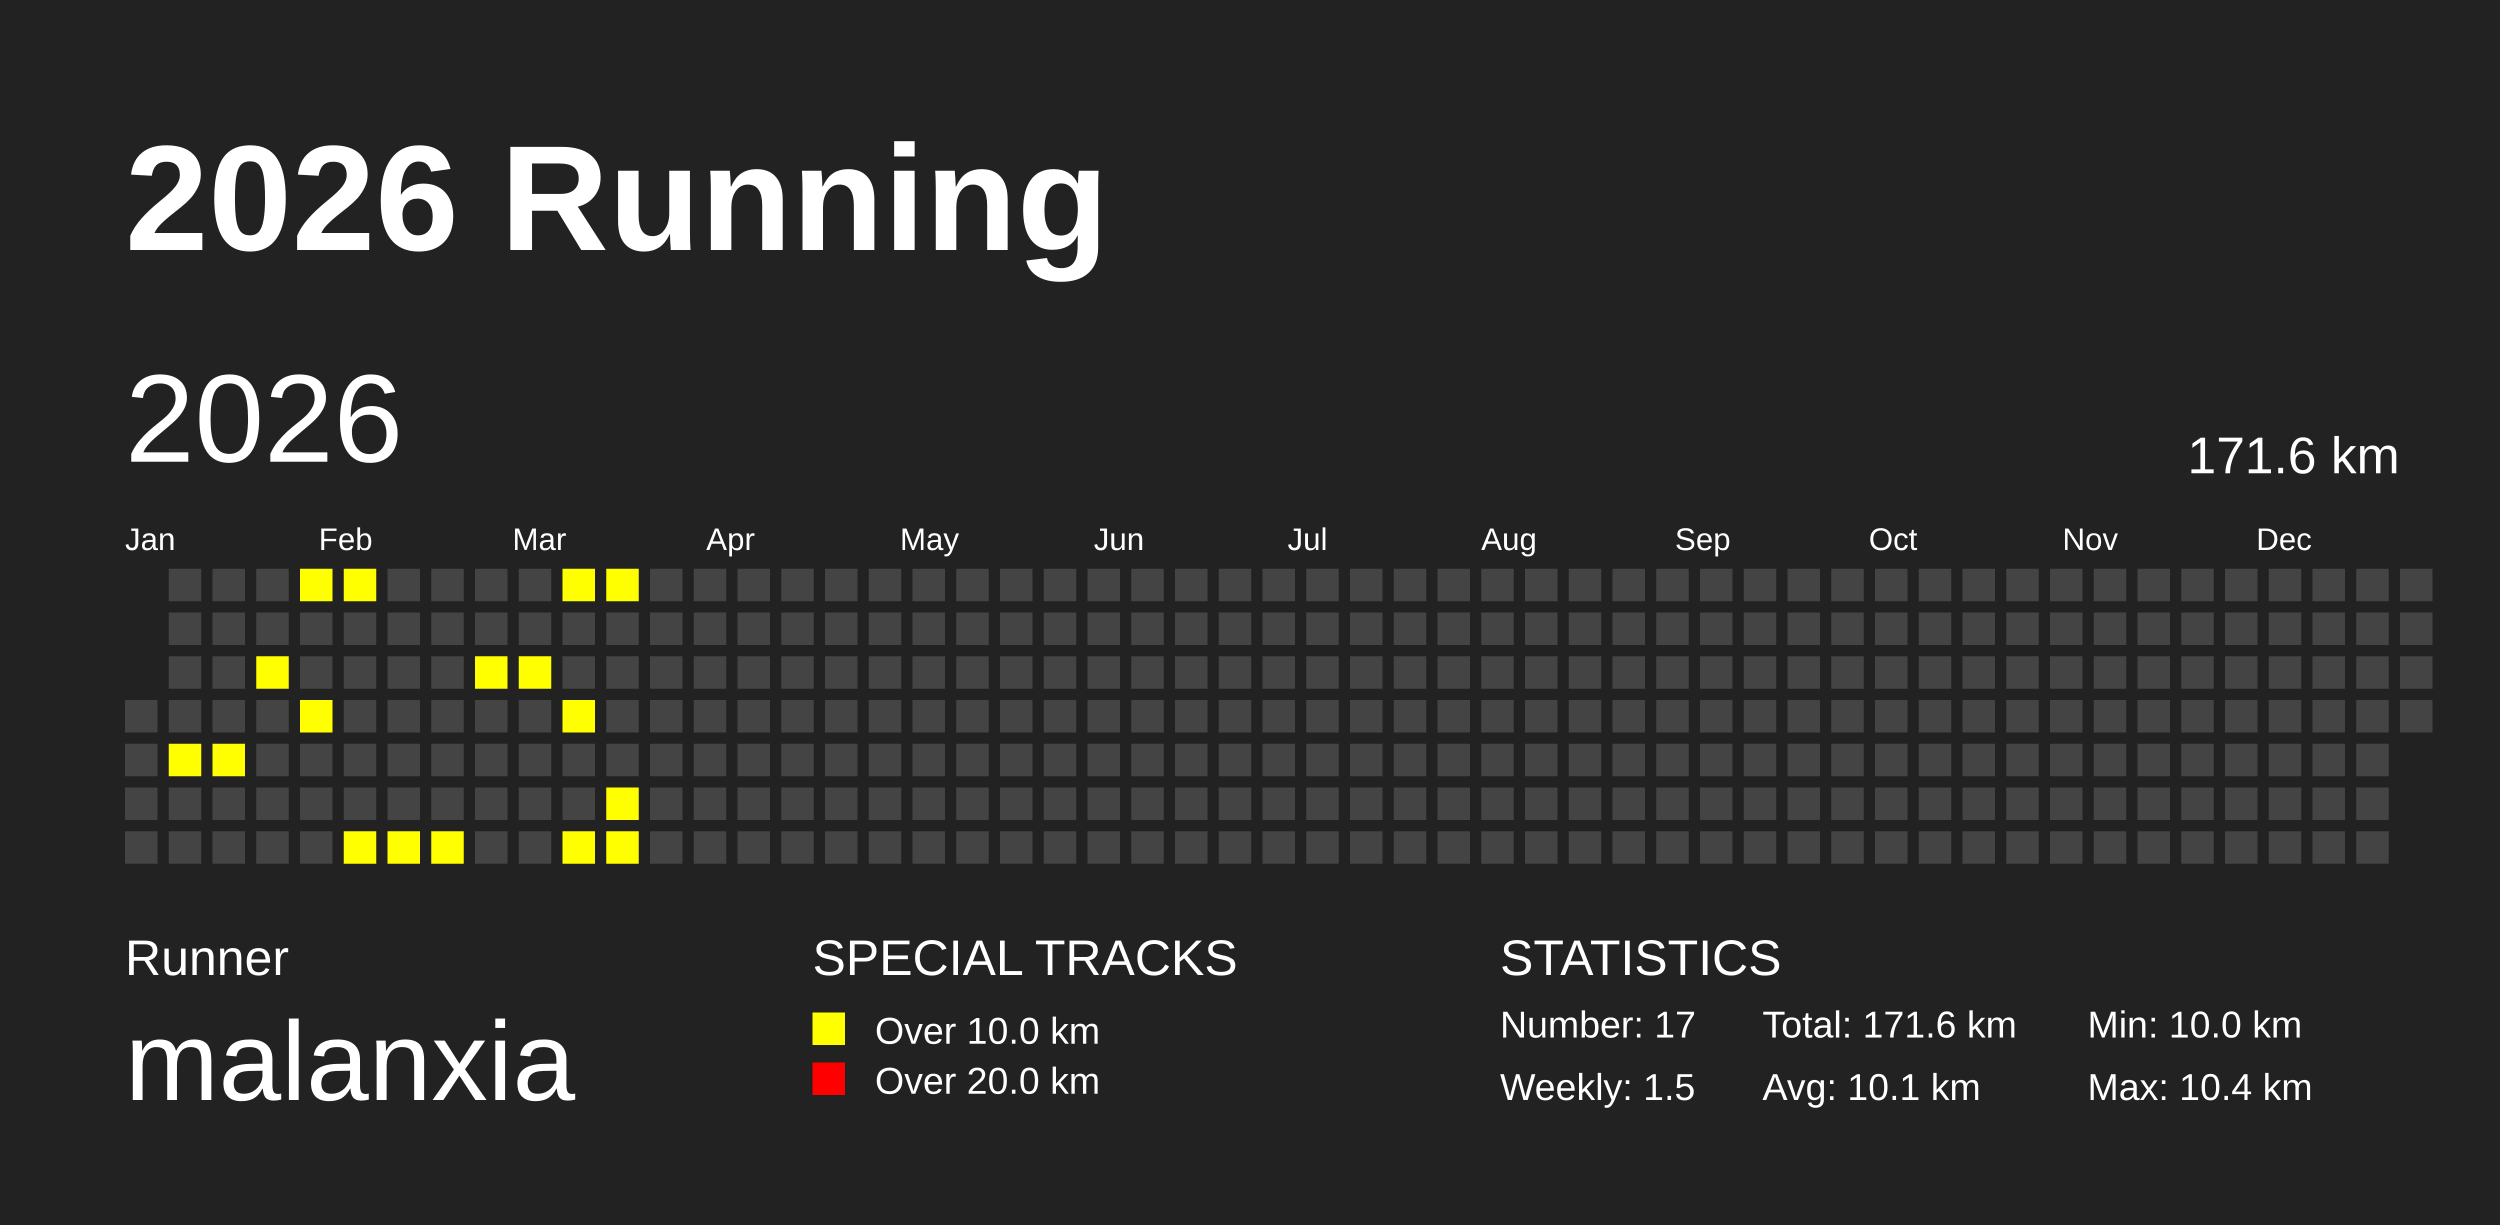
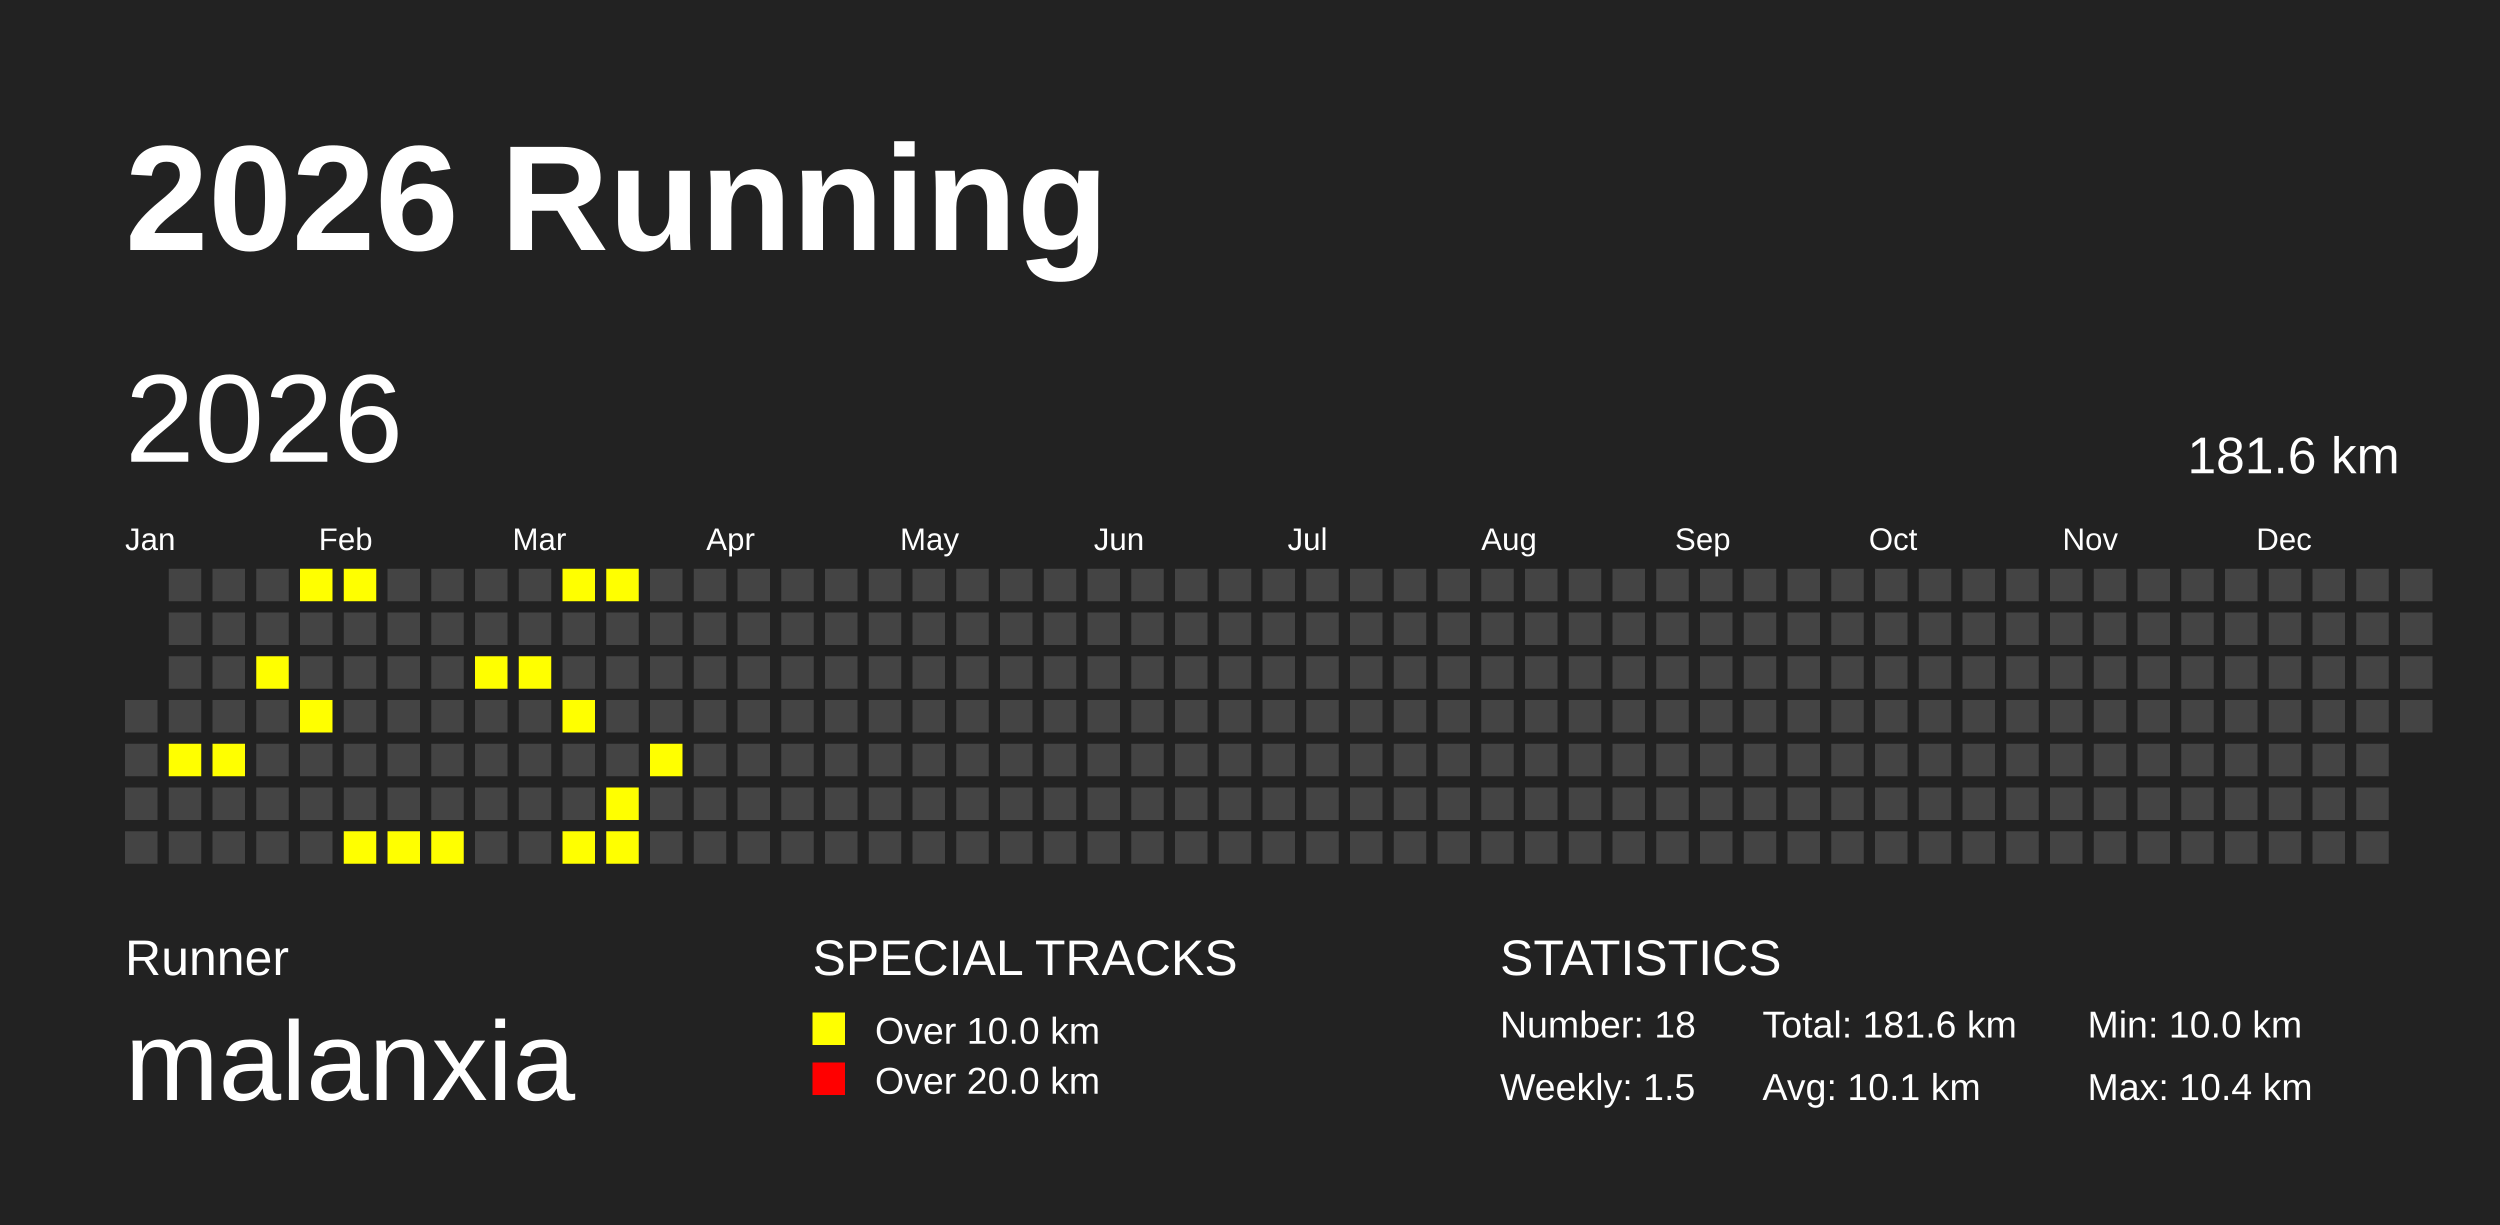
<svg xmlns="http://www.w3.org/2000/svg" baseProfile="full" height="98mm" version="1.1" viewBox="0,0,200,98" width="200mm">
  <defs />
  <rect fill="#222222" height="98" width="200" x="0" y="0" />
  <text fill="#FFFFFF" style="font-size:12px; font-family:Arial; font-weight:bold;" x="10" y="20">2026 Running</text>
  <text fill="#FFFFFF" style="font-size:4px; font-family:Arial" x="10" y="78">Runner</text>
  <text fill="#FFFFFF" style="font-size:9px; font-family:Arial" x="10" y="88">malanxia</text>
  <text fill="#FFFFFF" style="font-size:4px; font-family:Arial" x="65" y="78">SPECIAL TRACKS</text>
  <rect fill="yellow" height="2.6" width="2.6" x="65" y="81" />
  <text fill="#FFFFFF" style="font-size:3px; font-family:Arial" x="70" y="83.5">Over 10.0 km</text>
  <rect fill="red" height="2.6" width="2.6" x="65" y="85" />
  <text fill="#FFFFFF" style="font-size:3px; font-family:Arial" x="70" y="87.5">Over 20.0 km</text>
  <text fill="#FFFFFF" style="font-size:4px; font-family:Arial" x="120" y="78">STATISTICS</text>
-   <text fill="#FFFFFF" style="font-size:3px; font-family:Arial" x="120" y="83">Number: 17</text>
+   <text fill="#FFFFFF" style="font-size:3px; font-family:Arial" x="120" y="83">Number: 18</text>
  <text fill="#FFFFFF" style="font-size:3px; font-family:Arial" x="120" y="88">Weekly: 1.5</text>
-   <text fill="#FFFFFF" style="font-size:3px; font-family:Arial" x="141" y="83">Total: 171.6 km</text>
+   <text fill="#FFFFFF" style="font-size:3px; font-family:Arial" x="141" y="83">Total: 181.6 km</text>
  <text fill="#FFFFFF" style="font-size:3px; font-family:Arial" x="141" y="88">Avg: 10.1 km</text>
  <text fill="#FFFFFF" style="font-size:3px; font-family:Arial" x="167" y="83">Min: 10.0 km</text>
  <text fill="#FFFFFF" style="font-size:3px; font-family:Arial" x="167" y="88">Max: 10.4 km</text>
  <text dominant-baseline="hanging" fill="#FFFFFF" style="font-size:10.0px; font-family:Arial;" x="10" y="30">2026</text>
-   <text dominant-baseline="hanging" fill="#FFFFFF" style="font-size:4.125px; font-family:Arial;" x="175" y="35">171.6 km</text>
+   <text dominant-baseline="hanging" fill="#FFFFFF" style="font-size:4.125px; font-family:Arial;" x="175" y="35">181.6 km</text>
  <text fill="#FFFFFF" style="font-size:2.5px; font-family:Arial" x="10.0" y="44">Jan</text>
  <text fill="#FFFFFF" style="font-size:2.5px; font-family:Arial" x="25.5" y="44">Feb</text>
  <text fill="#FFFFFF" style="font-size:2.5px; font-family:Arial" x="41.0" y="44">Mar</text>
  <text fill="#FFFFFF" style="font-size:2.5px; font-family:Arial" x="56.5" y="44">Apr</text>
  <text fill="#FFFFFF" style="font-size:2.5px; font-family:Arial" x="72.0" y="44">May</text>
  <text fill="#FFFFFF" style="font-size:2.5px; font-family:Arial" x="87.5" y="44">Jun</text>
  <text fill="#FFFFFF" style="font-size:2.5px; font-family:Arial" x="103.0" y="44">Jul</text>
  <text fill="#FFFFFF" style="font-size:2.5px; font-family:Arial" x="118.5" y="44">Aug</text>
  <text fill="#FFFFFF" style="font-size:2.5px; font-family:Arial" x="134.0" y="44">Sep</text>
  <text fill="#FFFFFF" style="font-size:2.5px; font-family:Arial" x="149.5" y="44">Oct</text>
  <text fill="#FFFFFF" style="font-size:2.5px; font-family:Arial" x="165.0" y="44">Nov</text>
  <text fill="#FFFFFF" style="font-size:2.5px; font-family:Arial" x="180.5" y="44">Dec</text>
  <rect fill="#444444" height="2.6" width="2.6" x="10.0" y="56.0" />
  <rect fill="#444444" height="2.6" width="2.6" x="10.0" y="59.5" />
  <rect fill="#444444" height="2.6" width="2.6" x="10.0" y="63.0" />
  <rect fill="#444444" height="2.6" width="2.6" x="10.0" y="66.5" />
  <rect fill="#444444" height="2.6" width="2.6" x="13.5" y="45.5" />
  <rect fill="#444444" height="2.6" width="2.6" x="13.5" y="49.0" />
  <rect fill="#444444" height="2.6" width="2.6" x="13.5" y="52.5" />
  <rect fill="#444444" height="2.6" width="2.6" x="13.5" y="56.0" />
  <rect fill="yellow" height="2.6" width="2.6" x="13.5" y="59.5" />
  <rect fill="#444444" height="2.6" width="2.6" x="13.5" y="63.0" />
  <rect fill="#444444" height="2.6" width="2.6" x="13.5" y="66.5" />
  <rect fill="#444444" height="2.6" width="2.6" x="17.0" y="45.5" />
  <rect fill="#444444" height="2.6" width="2.6" x="17.0" y="49.0" />
  <rect fill="#444444" height="2.6" width="2.6" x="17.0" y="52.5" />
  <rect fill="#444444" height="2.6" width="2.6" x="17.0" y="56.0" />
  <rect fill="yellow" height="2.6" width="2.6" x="17.0" y="59.5" />
  <rect fill="#444444" height="2.6" width="2.6" x="17.0" y="63.0" />
  <rect fill="#444444" height="2.6" width="2.6" x="17.0" y="66.5" />
  <rect fill="#444444" height="2.6" width="2.6" x="20.5" y="45.5" />
  <rect fill="#444444" height="2.6" width="2.6" x="20.5" y="49.0" />
  <rect fill="yellow" height="2.6" width="2.6" x="20.5" y="52.5" />
  <rect fill="#444444" height="2.6" width="2.6" x="20.5" y="56.0" />
  <rect fill="#444444" height="2.6" width="2.6" x="20.5" y="59.5" />
  <rect fill="#444444" height="2.6" width="2.6" x="20.5" y="63.0" />
  <rect fill="#444444" height="2.6" width="2.6" x="20.5" y="66.5" />
  <rect fill="yellow" height="2.6" width="2.6" x="24.0" y="45.5" />
  <rect fill="#444444" height="2.6" width="2.6" x="24.0" y="49.0" />
  <rect fill="#444444" height="2.6" width="2.6" x="24.0" y="52.5" />
  <rect fill="yellow" height="2.6" width="2.6" x="24.0" y="56.0" />
  <rect fill="#444444" height="2.6" width="2.6" x="24.0" y="59.5" />
  <rect fill="#444444" height="2.6" width="2.6" x="24.0" y="63.0" />
  <rect fill="#444444" height="2.6" width="2.6" x="24.0" y="66.5" />
  <rect fill="yellow" height="2.6" width="2.6" x="27.5" y="45.5" />
  <rect fill="#444444" height="2.6" width="2.6" x="27.5" y="49.0" />
  <rect fill="#444444" height="2.6" width="2.6" x="27.5" y="52.5" />
  <rect fill="#444444" height="2.6" width="2.6" x="27.5" y="56.0" />
  <rect fill="#444444" height="2.6" width="2.6" x="27.5" y="59.5" />
  <rect fill="#444444" height="2.6" width="2.6" x="27.5" y="63.0" />
  <rect fill="yellow" height="2.6" width="2.6" x="27.5" y="66.5" />
  <rect fill="#444444" height="2.6" width="2.6" x="31.0" y="45.5" />
  <rect fill="#444444" height="2.6" width="2.6" x="31.0" y="49.0" />
  <rect fill="#444444" height="2.6" width="2.6" x="31.0" y="52.5" />
  <rect fill="#444444" height="2.6" width="2.6" x="31.0" y="56.0" />
  <rect fill="#444444" height="2.6" width="2.6" x="31.0" y="59.5" />
  <rect fill="#444444" height="2.6" width="2.6" x="31.0" y="63.0" />
  <rect fill="yellow" height="2.6" width="2.6" x="31.0" y="66.5" />
  <rect fill="#444444" height="2.6" width="2.6" x="34.5" y="45.5" />
  <rect fill="#444444" height="2.6" width="2.6" x="34.5" y="49.0" />
  <rect fill="#444444" height="2.6" width="2.6" x="34.5" y="52.5" />
  <rect fill="#444444" height="2.6" width="2.6" x="34.5" y="56.0" />
  <rect fill="#444444" height="2.6" width="2.6" x="34.5" y="59.5" />
  <rect fill="#444444" height="2.6" width="2.6" x="34.5" y="63.0" />
  <rect fill="yellow" height="2.6" width="2.6" x="34.5" y="66.5" />
  <rect fill="#444444" height="2.6" width="2.6" x="38.0" y="45.5" />
  <rect fill="#444444" height="2.6" width="2.6" x="38.0" y="49.0" />
  <rect fill="yellow" height="2.6" width="2.6" x="38.0" y="52.5" />
  <rect fill="#444444" height="2.6" width="2.6" x="38.0" y="56.0" />
  <rect fill="#444444" height="2.6" width="2.6" x="38.0" y="59.5" />
  <rect fill="#444444" height="2.6" width="2.6" x="38.0" y="63.0" />
  <rect fill="#444444" height="2.6" width="2.6" x="38.0" y="66.5" />
  <rect fill="#444444" height="2.6" width="2.6" x="41.5" y="45.5" />
  <rect fill="#444444" height="2.6" width="2.6" x="41.5" y="49.0" />
  <rect fill="yellow" height="2.6" width="2.6" x="41.5" y="52.5" />
  <rect fill="#444444" height="2.6" width="2.6" x="41.5" y="56.0" />
  <rect fill="#444444" height="2.6" width="2.6" x="41.5" y="59.5" />
  <rect fill="#444444" height="2.6" width="2.6" x="41.5" y="63.0" />
  <rect fill="#444444" height="2.6" width="2.6" x="41.5" y="66.5" />
  <rect fill="yellow" height="2.6" width="2.6" x="45.0" y="45.5" />
  <rect fill="#444444" height="2.6" width="2.6" x="45.0" y="49.0" />
  <rect fill="#444444" height="2.6" width="2.6" x="45.0" y="52.5" />
  <rect fill="yellow" height="2.6" width="2.6" x="45.0" y="56.0" />
  <rect fill="#444444" height="2.6" width="2.6" x="45.0" y="59.5" />
  <rect fill="#444444" height="2.6" width="2.6" x="45.0" y="63.0" />
  <rect fill="yellow" height="2.6" width="2.6" x="45.0" y="66.5" />
  <rect fill="yellow" height="2.6" width="2.6" x="48.5" y="45.5" />
  <rect fill="#444444" height="2.6" width="2.6" x="48.5" y="49.0" />
  <rect fill="#444444" height="2.6" width="2.6" x="48.5" y="52.5" />
  <rect fill="#444444" height="2.6" width="2.6" x="48.5" y="56.0" />
  <rect fill="#444444" height="2.6" width="2.6" x="48.5" y="59.5" />
  <rect fill="yellow" height="2.6" width="2.6" x="48.5" y="63.0" />
  <rect fill="yellow" height="2.6" width="2.6" x="48.5" y="66.5" />
  <rect fill="#444444" height="2.6" width="2.6" x="52.0" y="45.5" />
  <rect fill="#444444" height="2.6" width="2.6" x="52.0" y="49.0" />
  <rect fill="#444444" height="2.6" width="2.6" x="52.0" y="52.5" />
  <rect fill="#444444" height="2.6" width="2.6" x="52.0" y="56.0" />
-   <rect fill="#444444" height="2.6" width="2.6" x="52.0" y="59.5" />
+   <rect fill="yellow" height="2.6" width="2.6" x="52.0" y="59.5" />
  <rect fill="#444444" height="2.6" width="2.6" x="52.0" y="63.0" />
  <rect fill="#444444" height="2.6" width="2.6" x="52.0" y="66.5" />
  <rect fill="#444444" height="2.6" width="2.6" x="55.5" y="45.5" />
  <rect fill="#444444" height="2.6" width="2.6" x="55.5" y="49.0" />
  <rect fill="#444444" height="2.6" width="2.6" x="55.5" y="52.5" />
  <rect fill="#444444" height="2.6" width="2.6" x="55.5" y="56.0" />
  <rect fill="#444444" height="2.6" width="2.6" x="55.5" y="59.5" />
  <rect fill="#444444" height="2.6" width="2.6" x="55.5" y="63.0" />
  <rect fill="#444444" height="2.6" width="2.6" x="55.5" y="66.5" />
  <rect fill="#444444" height="2.6" width="2.6" x="59.0" y="45.5" />
  <rect fill="#444444" height="2.6" width="2.6" x="59.0" y="49.0" />
  <rect fill="#444444" height="2.6" width="2.6" x="59.0" y="52.5" />
  <rect fill="#444444" height="2.6" width="2.6" x="59.0" y="56.0" />
  <rect fill="#444444" height="2.6" width="2.6" x="59.0" y="59.5" />
  <rect fill="#444444" height="2.6" width="2.6" x="59.0" y="63.0" />
  <rect fill="#444444" height="2.6" width="2.6" x="59.0" y="66.5" />
  <rect fill="#444444" height="2.6" width="2.6" x="62.5" y="45.5" />
  <rect fill="#444444" height="2.6" width="2.6" x="62.5" y="49.0" />
  <rect fill="#444444" height="2.6" width="2.6" x="62.5" y="52.5" />
  <rect fill="#444444" height="2.6" width="2.6" x="62.5" y="56.0" />
  <rect fill="#444444" height="2.6" width="2.6" x="62.5" y="59.5" />
  <rect fill="#444444" height="2.6" width="2.6" x="62.5" y="63.0" />
  <rect fill="#444444" height="2.6" width="2.6" x="62.5" y="66.5" />
  <rect fill="#444444" height="2.6" width="2.6" x="66.0" y="45.5" />
  <rect fill="#444444" height="2.6" width="2.6" x="66.0" y="49.0" />
  <rect fill="#444444" height="2.6" width="2.6" x="66.0" y="52.5" />
  <rect fill="#444444" height="2.6" width="2.6" x="66.0" y="56.0" />
  <rect fill="#444444" height="2.6" width="2.6" x="66.0" y="59.5" />
  <rect fill="#444444" height="2.6" width="2.6" x="66.0" y="63.0" />
  <rect fill="#444444" height="2.6" width="2.6" x="66.0" y="66.5" />
  <rect fill="#444444" height="2.6" width="2.6" x="69.5" y="45.5" />
  <rect fill="#444444" height="2.6" width="2.6" x="69.5" y="49.0" />
  <rect fill="#444444" height="2.6" width="2.6" x="69.5" y="52.5" />
  <rect fill="#444444" height="2.6" width="2.6" x="69.5" y="56.0" />
  <rect fill="#444444" height="2.6" width="2.6" x="69.5" y="59.5" />
  <rect fill="#444444" height="2.6" width="2.6" x="69.5" y="63.0" />
  <rect fill="#444444" height="2.6" width="2.6" x="69.5" y="66.5" />
  <rect fill="#444444" height="2.6" width="2.6" x="73.0" y="45.5" />
  <rect fill="#444444" height="2.6" width="2.6" x="73.0" y="49.0" />
  <rect fill="#444444" height="2.6" width="2.6" x="73.0" y="52.5" />
  <rect fill="#444444" height="2.6" width="2.6" x="73.0" y="56.0" />
  <rect fill="#444444" height="2.6" width="2.6" x="73.0" y="59.5" />
  <rect fill="#444444" height="2.6" width="2.6" x="73.0" y="63.0" />
  <rect fill="#444444" height="2.6" width="2.6" x="73.0" y="66.5" />
  <rect fill="#444444" height="2.6" width="2.6" x="76.5" y="45.5" />
  <rect fill="#444444" height="2.6" width="2.6" x="76.5" y="49.0" />
  <rect fill="#444444" height="2.6" width="2.6" x="76.5" y="52.5" />
  <rect fill="#444444" height="2.6" width="2.6" x="76.5" y="56.0" />
  <rect fill="#444444" height="2.6" width="2.6" x="76.5" y="59.5" />
  <rect fill="#444444" height="2.6" width="2.6" x="76.5" y="63.0" />
  <rect fill="#444444" height="2.6" width="2.6" x="76.5" y="66.5" />
  <rect fill="#444444" height="2.6" width="2.6" x="80.0" y="45.5" />
  <rect fill="#444444" height="2.6" width="2.6" x="80.0" y="49.0" />
  <rect fill="#444444" height="2.6" width="2.6" x="80.0" y="52.5" />
  <rect fill="#444444" height="2.6" width="2.6" x="80.0" y="56.0" />
  <rect fill="#444444" height="2.6" width="2.6" x="80.0" y="59.5" />
  <rect fill="#444444" height="2.6" width="2.6" x="80.0" y="63.0" />
  <rect fill="#444444" height="2.6" width="2.6" x="80.0" y="66.5" />
  <rect fill="#444444" height="2.6" width="2.6" x="83.5" y="45.5" />
  <rect fill="#444444" height="2.6" width="2.6" x="83.5" y="49.0" />
  <rect fill="#444444" height="2.6" width="2.6" x="83.5" y="52.5" />
  <rect fill="#444444" height="2.6" width="2.6" x="83.5" y="56.0" />
  <rect fill="#444444" height="2.6" width="2.6" x="83.5" y="59.5" />
  <rect fill="#444444" height="2.6" width="2.6" x="83.5" y="63.0" />
  <rect fill="#444444" height="2.6" width="2.6" x="83.5" y="66.5" />
  <rect fill="#444444" height="2.6" width="2.6" x="87.0" y="45.5" />
  <rect fill="#444444" height="2.6" width="2.6" x="87.0" y="49.0" />
  <rect fill="#444444" height="2.6" width="2.6" x="87.0" y="52.5" />
  <rect fill="#444444" height="2.6" width="2.6" x="87.0" y="56.0" />
  <rect fill="#444444" height="2.6" width="2.6" x="87.0" y="59.5" />
  <rect fill="#444444" height="2.6" width="2.6" x="87.0" y="63.0" />
  <rect fill="#444444" height="2.6" width="2.6" x="87.0" y="66.5" />
  <rect fill="#444444" height="2.6" width="2.6" x="90.5" y="45.5" />
  <rect fill="#444444" height="2.6" width="2.6" x="90.5" y="49.0" />
  <rect fill="#444444" height="2.6" width="2.6" x="90.5" y="52.5" />
  <rect fill="#444444" height="2.6" width="2.6" x="90.5" y="56.0" />
  <rect fill="#444444" height="2.6" width="2.6" x="90.5" y="59.5" />
  <rect fill="#444444" height="2.6" width="2.6" x="90.5" y="63.0" />
  <rect fill="#444444" height="2.6" width="2.6" x="90.5" y="66.5" />
  <rect fill="#444444" height="2.6" width="2.6" x="94.0" y="45.5" />
  <rect fill="#444444" height="2.6" width="2.6" x="94.0" y="49.0" />
  <rect fill="#444444" height="2.6" width="2.6" x="94.0" y="52.5" />
  <rect fill="#444444" height="2.6" width="2.6" x="94.0" y="56.0" />
  <rect fill="#444444" height="2.6" width="2.6" x="94.0" y="59.5" />
  <rect fill="#444444" height="2.6" width="2.6" x="94.0" y="63.0" />
  <rect fill="#444444" height="2.6" width="2.6" x="94.0" y="66.5" />
  <rect fill="#444444" height="2.6" width="2.6" x="97.5" y="45.5" />
  <rect fill="#444444" height="2.6" width="2.6" x="97.5" y="49.0" />
  <rect fill="#444444" height="2.6" width="2.6" x="97.5" y="52.5" />
  <rect fill="#444444" height="2.6" width="2.6" x="97.5" y="56.0" />
  <rect fill="#444444" height="2.6" width="2.6" x="97.5" y="59.5" />
  <rect fill="#444444" height="2.6" width="2.6" x="97.5" y="63.0" />
  <rect fill="#444444" height="2.6" width="2.6" x="97.5" y="66.5" />
  <rect fill="#444444" height="2.6" width="2.6" x="101.0" y="45.5" />
  <rect fill="#444444" height="2.6" width="2.6" x="101.0" y="49.0" />
  <rect fill="#444444" height="2.6" width="2.6" x="101.0" y="52.5" />
  <rect fill="#444444" height="2.6" width="2.6" x="101.0" y="56.0" />
  <rect fill="#444444" height="2.6" width="2.6" x="101.0" y="59.5" />
  <rect fill="#444444" height="2.6" width="2.6" x="101.0" y="63.0" />
  <rect fill="#444444" height="2.6" width="2.6" x="101.0" y="66.5" />
  <rect fill="#444444" height="2.6" width="2.6" x="104.5" y="45.5" />
  <rect fill="#444444" height="2.6" width="2.6" x="104.5" y="49.0" />
  <rect fill="#444444" height="2.6" width="2.6" x="104.5" y="52.5" />
  <rect fill="#444444" height="2.6" width="2.6" x="104.5" y="56.0" />
  <rect fill="#444444" height="2.6" width="2.6" x="104.5" y="59.5" />
  <rect fill="#444444" height="2.6" width="2.6" x="104.5" y="63.0" />
  <rect fill="#444444" height="2.6" width="2.6" x="104.5" y="66.5" />
  <rect fill="#444444" height="2.6" width="2.6" x="108.0" y="45.5" />
  <rect fill="#444444" height="2.6" width="2.6" x="108.0" y="49.0" />
  <rect fill="#444444" height="2.6" width="2.6" x="108.0" y="52.5" />
  <rect fill="#444444" height="2.6" width="2.6" x="108.0" y="56.0" />
  <rect fill="#444444" height="2.6" width="2.6" x="108.0" y="59.5" />
  <rect fill="#444444" height="2.6" width="2.6" x="108.0" y="63.0" />
  <rect fill="#444444" height="2.6" width="2.6" x="108.0" y="66.5" />
  <rect fill="#444444" height="2.6" width="2.6" x="111.5" y="45.5" />
  <rect fill="#444444" height="2.6" width="2.6" x="111.5" y="49.0" />
  <rect fill="#444444" height="2.6" width="2.6" x="111.5" y="52.5" />
  <rect fill="#444444" height="2.6" width="2.6" x="111.5" y="56.0" />
  <rect fill="#444444" height="2.6" width="2.6" x="111.5" y="59.5" />
  <rect fill="#444444" height="2.6" width="2.6" x="111.5" y="63.0" />
  <rect fill="#444444" height="2.6" width="2.6" x="111.5" y="66.5" />
  <rect fill="#444444" height="2.6" width="2.6" x="115.0" y="45.5" />
  <rect fill="#444444" height="2.6" width="2.6" x="115.0" y="49.0" />
  <rect fill="#444444" height="2.6" width="2.6" x="115.0" y="52.5" />
  <rect fill="#444444" height="2.6" width="2.6" x="115.0" y="56.0" />
  <rect fill="#444444" height="2.6" width="2.6" x="115.0" y="59.5" />
  <rect fill="#444444" height="2.6" width="2.6" x="115.0" y="63.0" />
  <rect fill="#444444" height="2.6" width="2.6" x="115.0" y="66.5" />
  <rect fill="#444444" height="2.6" width="2.6" x="118.5" y="45.5" />
  <rect fill="#444444" height="2.6" width="2.6" x="118.5" y="49.0" />
  <rect fill="#444444" height="2.6" width="2.6" x="118.5" y="52.5" />
  <rect fill="#444444" height="2.6" width="2.6" x="118.5" y="56.0" />
  <rect fill="#444444" height="2.6" width="2.6" x="118.5" y="59.5" />
  <rect fill="#444444" height="2.6" width="2.6" x="118.5" y="63.0" />
  <rect fill="#444444" height="2.6" width="2.6" x="118.5" y="66.5" />
  <rect fill="#444444" height="2.6" width="2.6" x="122.0" y="45.5" />
  <rect fill="#444444" height="2.6" width="2.6" x="122.0" y="49.0" />
  <rect fill="#444444" height="2.6" width="2.6" x="122.0" y="52.5" />
  <rect fill="#444444" height="2.6" width="2.6" x="122.0" y="56.0" />
  <rect fill="#444444" height="2.6" width="2.6" x="122.0" y="59.5" />
  <rect fill="#444444" height="2.6" width="2.6" x="122.0" y="63.0" />
  <rect fill="#444444" height="2.6" width="2.6" x="122.0" y="66.5" />
  <rect fill="#444444" height="2.6" width="2.6" x="125.5" y="45.5" />
  <rect fill="#444444" height="2.6" width="2.6" x="125.5" y="49.0" />
  <rect fill="#444444" height="2.6" width="2.6" x="125.5" y="52.5" />
  <rect fill="#444444" height="2.6" width="2.6" x="125.5" y="56.0" />
  <rect fill="#444444" height="2.6" width="2.6" x="125.5" y="59.5" />
  <rect fill="#444444" height="2.6" width="2.6" x="125.5" y="63.0" />
  <rect fill="#444444" height="2.6" width="2.6" x="125.5" y="66.5" />
  <rect fill="#444444" height="2.6" width="2.6" x="129.0" y="45.5" />
  <rect fill="#444444" height="2.6" width="2.6" x="129.0" y="49.0" />
  <rect fill="#444444" height="2.6" width="2.6" x="129.0" y="52.5" />
  <rect fill="#444444" height="2.6" width="2.6" x="129.0" y="56.0" />
  <rect fill="#444444" height="2.6" width="2.6" x="129.0" y="59.5" />
  <rect fill="#444444" height="2.6" width="2.6" x="129.0" y="63.0" />
  <rect fill="#444444" height="2.6" width="2.6" x="129.0" y="66.5" />
  <rect fill="#444444" height="2.6" width="2.6" x="132.5" y="45.5" />
  <rect fill="#444444" height="2.6" width="2.6" x="132.5" y="49.0" />
  <rect fill="#444444" height="2.6" width="2.6" x="132.5" y="52.5" />
  <rect fill="#444444" height="2.6" width="2.6" x="132.5" y="56.0" />
  <rect fill="#444444" height="2.6" width="2.6" x="132.5" y="59.5" />
  <rect fill="#444444" height="2.6" width="2.6" x="132.5" y="63.0" />
  <rect fill="#444444" height="2.6" width="2.6" x="132.5" y="66.5" />
  <rect fill="#444444" height="2.6" width="2.6" x="136.0" y="45.5" />
  <rect fill="#444444" height="2.6" width="2.6" x="136.0" y="49.0" />
  <rect fill="#444444" height="2.6" width="2.6" x="136.0" y="52.5" />
  <rect fill="#444444" height="2.6" width="2.6" x="136.0" y="56.0" />
  <rect fill="#444444" height="2.6" width="2.6" x="136.0" y="59.5" />
  <rect fill="#444444" height="2.6" width="2.6" x="136.0" y="63.0" />
  <rect fill="#444444" height="2.6" width="2.6" x="136.0" y="66.5" />
  <rect fill="#444444" height="2.6" width="2.6" x="139.5" y="45.5" />
  <rect fill="#444444" height="2.6" width="2.6" x="139.5" y="49.0" />
  <rect fill="#444444" height="2.6" width="2.6" x="139.5" y="52.5" />
  <rect fill="#444444" height="2.6" width="2.6" x="139.5" y="56.0" />
  <rect fill="#444444" height="2.6" width="2.6" x="139.5" y="59.5" />
  <rect fill="#444444" height="2.6" width="2.6" x="139.5" y="63.0" />
  <rect fill="#444444" height="2.6" width="2.6" x="139.5" y="66.5" />
  <rect fill="#444444" height="2.6" width="2.6" x="143.0" y="45.5" />
  <rect fill="#444444" height="2.6" width="2.6" x="143.0" y="49.0" />
  <rect fill="#444444" height="2.6" width="2.6" x="143.0" y="52.5" />
  <rect fill="#444444" height="2.6" width="2.6" x="143.0" y="56.0" />
  <rect fill="#444444" height="2.6" width="2.6" x="143.0" y="59.5" />
  <rect fill="#444444" height="2.6" width="2.6" x="143.0" y="63.0" />
  <rect fill="#444444" height="2.6" width="2.6" x="143.0" y="66.5" />
  <rect fill="#444444" height="2.6" width="2.6" x="146.5" y="45.5" />
  <rect fill="#444444" height="2.6" width="2.6" x="146.5" y="49.0" />
  <rect fill="#444444" height="2.6" width="2.6" x="146.5" y="52.5" />
  <rect fill="#444444" height="2.6" width="2.6" x="146.5" y="56.0" />
  <rect fill="#444444" height="2.6" width="2.6" x="146.5" y="59.5" />
  <rect fill="#444444" height="2.6" width="2.6" x="146.5" y="63.0" />
  <rect fill="#444444" height="2.6" width="2.6" x="146.5" y="66.5" />
  <rect fill="#444444" height="2.6" width="2.6" x="150.0" y="45.5" />
  <rect fill="#444444" height="2.6" width="2.6" x="150.0" y="49.0" />
  <rect fill="#444444" height="2.6" width="2.6" x="150.0" y="52.5" />
  <rect fill="#444444" height="2.6" width="2.6" x="150.0" y="56.0" />
  <rect fill="#444444" height="2.6" width="2.6" x="150.0" y="59.5" />
  <rect fill="#444444" height="2.6" width="2.6" x="150.0" y="63.0" />
  <rect fill="#444444" height="2.6" width="2.6" x="150.0" y="66.5" />
  <rect fill="#444444" height="2.6" width="2.6" x="153.5" y="45.5" />
  <rect fill="#444444" height="2.6" width="2.6" x="153.5" y="49.0" />
  <rect fill="#444444" height="2.6" width="2.6" x="153.5" y="52.5" />
  <rect fill="#444444" height="2.6" width="2.6" x="153.5" y="56.0" />
  <rect fill="#444444" height="2.6" width="2.6" x="153.5" y="59.5" />
  <rect fill="#444444" height="2.6" width="2.6" x="153.5" y="63.0" />
  <rect fill="#444444" height="2.6" width="2.6" x="153.5" y="66.5" />
  <rect fill="#444444" height="2.6" width="2.6" x="157.0" y="45.5" />
  <rect fill="#444444" height="2.6" width="2.6" x="157.0" y="49.0" />
  <rect fill="#444444" height="2.6" width="2.6" x="157.0" y="52.5" />
  <rect fill="#444444" height="2.6" width="2.6" x="157.0" y="56.0" />
  <rect fill="#444444" height="2.6" width="2.6" x="157.0" y="59.5" />
  <rect fill="#444444" height="2.6" width="2.6" x="157.0" y="63.0" />
  <rect fill="#444444" height="2.6" width="2.6" x="157.0" y="66.5" />
  <rect fill="#444444" height="2.6" width="2.6" x="160.5" y="45.5" />
  <rect fill="#444444" height="2.6" width="2.6" x="160.5" y="49.0" />
  <rect fill="#444444" height="2.6" width="2.6" x="160.5" y="52.5" />
  <rect fill="#444444" height="2.6" width="2.6" x="160.5" y="56.0" />
  <rect fill="#444444" height="2.6" width="2.6" x="160.5" y="59.5" />
  <rect fill="#444444" height="2.6" width="2.6" x="160.5" y="63.0" />
  <rect fill="#444444" height="2.6" width="2.6" x="160.5" y="66.5" />
  <rect fill="#444444" height="2.6" width="2.6" x="164.0" y="45.5" />
  <rect fill="#444444" height="2.6" width="2.6" x="164.0" y="49.0" />
  <rect fill="#444444" height="2.6" width="2.6" x="164.0" y="52.5" />
  <rect fill="#444444" height="2.6" width="2.6" x="164.0" y="56.0" />
  <rect fill="#444444" height="2.6" width="2.6" x="164.0" y="59.5" />
  <rect fill="#444444" height="2.6" width="2.6" x="164.0" y="63.0" />
  <rect fill="#444444" height="2.6" width="2.6" x="164.0" y="66.5" />
  <rect fill="#444444" height="2.6" width="2.6" x="167.5" y="45.5" />
  <rect fill="#444444" height="2.6" width="2.6" x="167.5" y="49.0" />
  <rect fill="#444444" height="2.6" width="2.6" x="167.5" y="52.5" />
  <rect fill="#444444" height="2.6" width="2.6" x="167.5" y="56.0" />
  <rect fill="#444444" height="2.6" width="2.6" x="167.5" y="59.5" />
  <rect fill="#444444" height="2.6" width="2.6" x="167.5" y="63.0" />
  <rect fill="#444444" height="2.6" width="2.6" x="167.5" y="66.5" />
  <rect fill="#444444" height="2.6" width="2.6" x="171.0" y="45.5" />
  <rect fill="#444444" height="2.6" width="2.6" x="171.0" y="49.0" />
  <rect fill="#444444" height="2.6" width="2.6" x="171.0" y="52.5" />
  <rect fill="#444444" height="2.6" width="2.6" x="171.0" y="56.0" />
  <rect fill="#444444" height="2.6" width="2.6" x="171.0" y="59.5" />
  <rect fill="#444444" height="2.6" width="2.6" x="171.0" y="63.0" />
  <rect fill="#444444" height="2.6" width="2.6" x="171.0" y="66.5" />
  <rect fill="#444444" height="2.6" width="2.6" x="174.5" y="45.5" />
  <rect fill="#444444" height="2.6" width="2.6" x="174.5" y="49.0" />
  <rect fill="#444444" height="2.6" width="2.6" x="174.5" y="52.5" />
  <rect fill="#444444" height="2.6" width="2.6" x="174.5" y="56.0" />
  <rect fill="#444444" height="2.6" width="2.6" x="174.5" y="59.5" />
  <rect fill="#444444" height="2.6" width="2.6" x="174.5" y="63.0" />
  <rect fill="#444444" height="2.6" width="2.6" x="174.5" y="66.5" />
  <rect fill="#444444" height="2.6" width="2.6" x="178.0" y="45.5" />
  <rect fill="#444444" height="2.6" width="2.6" x="178.0" y="49.0" />
  <rect fill="#444444" height="2.6" width="2.6" x="178.0" y="52.5" />
  <rect fill="#444444" height="2.6" width="2.6" x="178.0" y="56.0" />
  <rect fill="#444444" height="2.6" width="2.6" x="178.0" y="59.5" />
  <rect fill="#444444" height="2.6" width="2.6" x="178.0" y="63.0" />
  <rect fill="#444444" height="2.6" width="2.6" x="178.0" y="66.5" />
  <rect fill="#444444" height="2.6" width="2.6" x="181.5" y="45.5" />
  <rect fill="#444444" height="2.6" width="2.6" x="181.5" y="49.0" />
  <rect fill="#444444" height="2.6" width="2.6" x="181.5" y="52.5" />
  <rect fill="#444444" height="2.6" width="2.6" x="181.5" y="56.0" />
  <rect fill="#444444" height="2.6" width="2.6" x="181.5" y="59.5" />
  <rect fill="#444444" height="2.6" width="2.6" x="181.5" y="63.0" />
  <rect fill="#444444" height="2.6" width="2.6" x="181.5" y="66.5" />
  <rect fill="#444444" height="2.6" width="2.6" x="185.0" y="45.5" />
  <rect fill="#444444" height="2.6" width="2.6" x="185.0" y="49.0" />
  <rect fill="#444444" height="2.6" width="2.6" x="185.0" y="52.5" />
  <rect fill="#444444" height="2.6" width="2.6" x="185.0" y="56.0" />
  <rect fill="#444444" height="2.6" width="2.6" x="185.0" y="59.5" />
  <rect fill="#444444" height="2.6" width="2.6" x="185.0" y="63.0" />
  <rect fill="#444444" height="2.6" width="2.6" x="185.0" y="66.5" />
  <rect fill="#444444" height="2.6" width="2.6" x="188.5" y="45.5" />
  <rect fill="#444444" height="2.6" width="2.6" x="188.5" y="49.0" />
  <rect fill="#444444" height="2.6" width="2.6" x="188.5" y="52.5" />
  <rect fill="#444444" height="2.6" width="2.6" x="188.5" y="56.0" />
  <rect fill="#444444" height="2.6" width="2.6" x="188.5" y="59.5" />
  <rect fill="#444444" height="2.6" width="2.6" x="188.5" y="63.0" />
  <rect fill="#444444" height="2.6" width="2.6" x="188.5" y="66.5" />
  <rect fill="#444444" height="2.6" width="2.6" x="192.0" y="45.5" />
  <rect fill="#444444" height="2.6" width="2.6" x="192.0" y="49.0" />
  <rect fill="#444444" height="2.6" width="2.6" x="192.0" y="52.5" />
  <rect fill="#444444" height="2.6" width="2.6" x="192.0" y="56.0" />
</svg>
